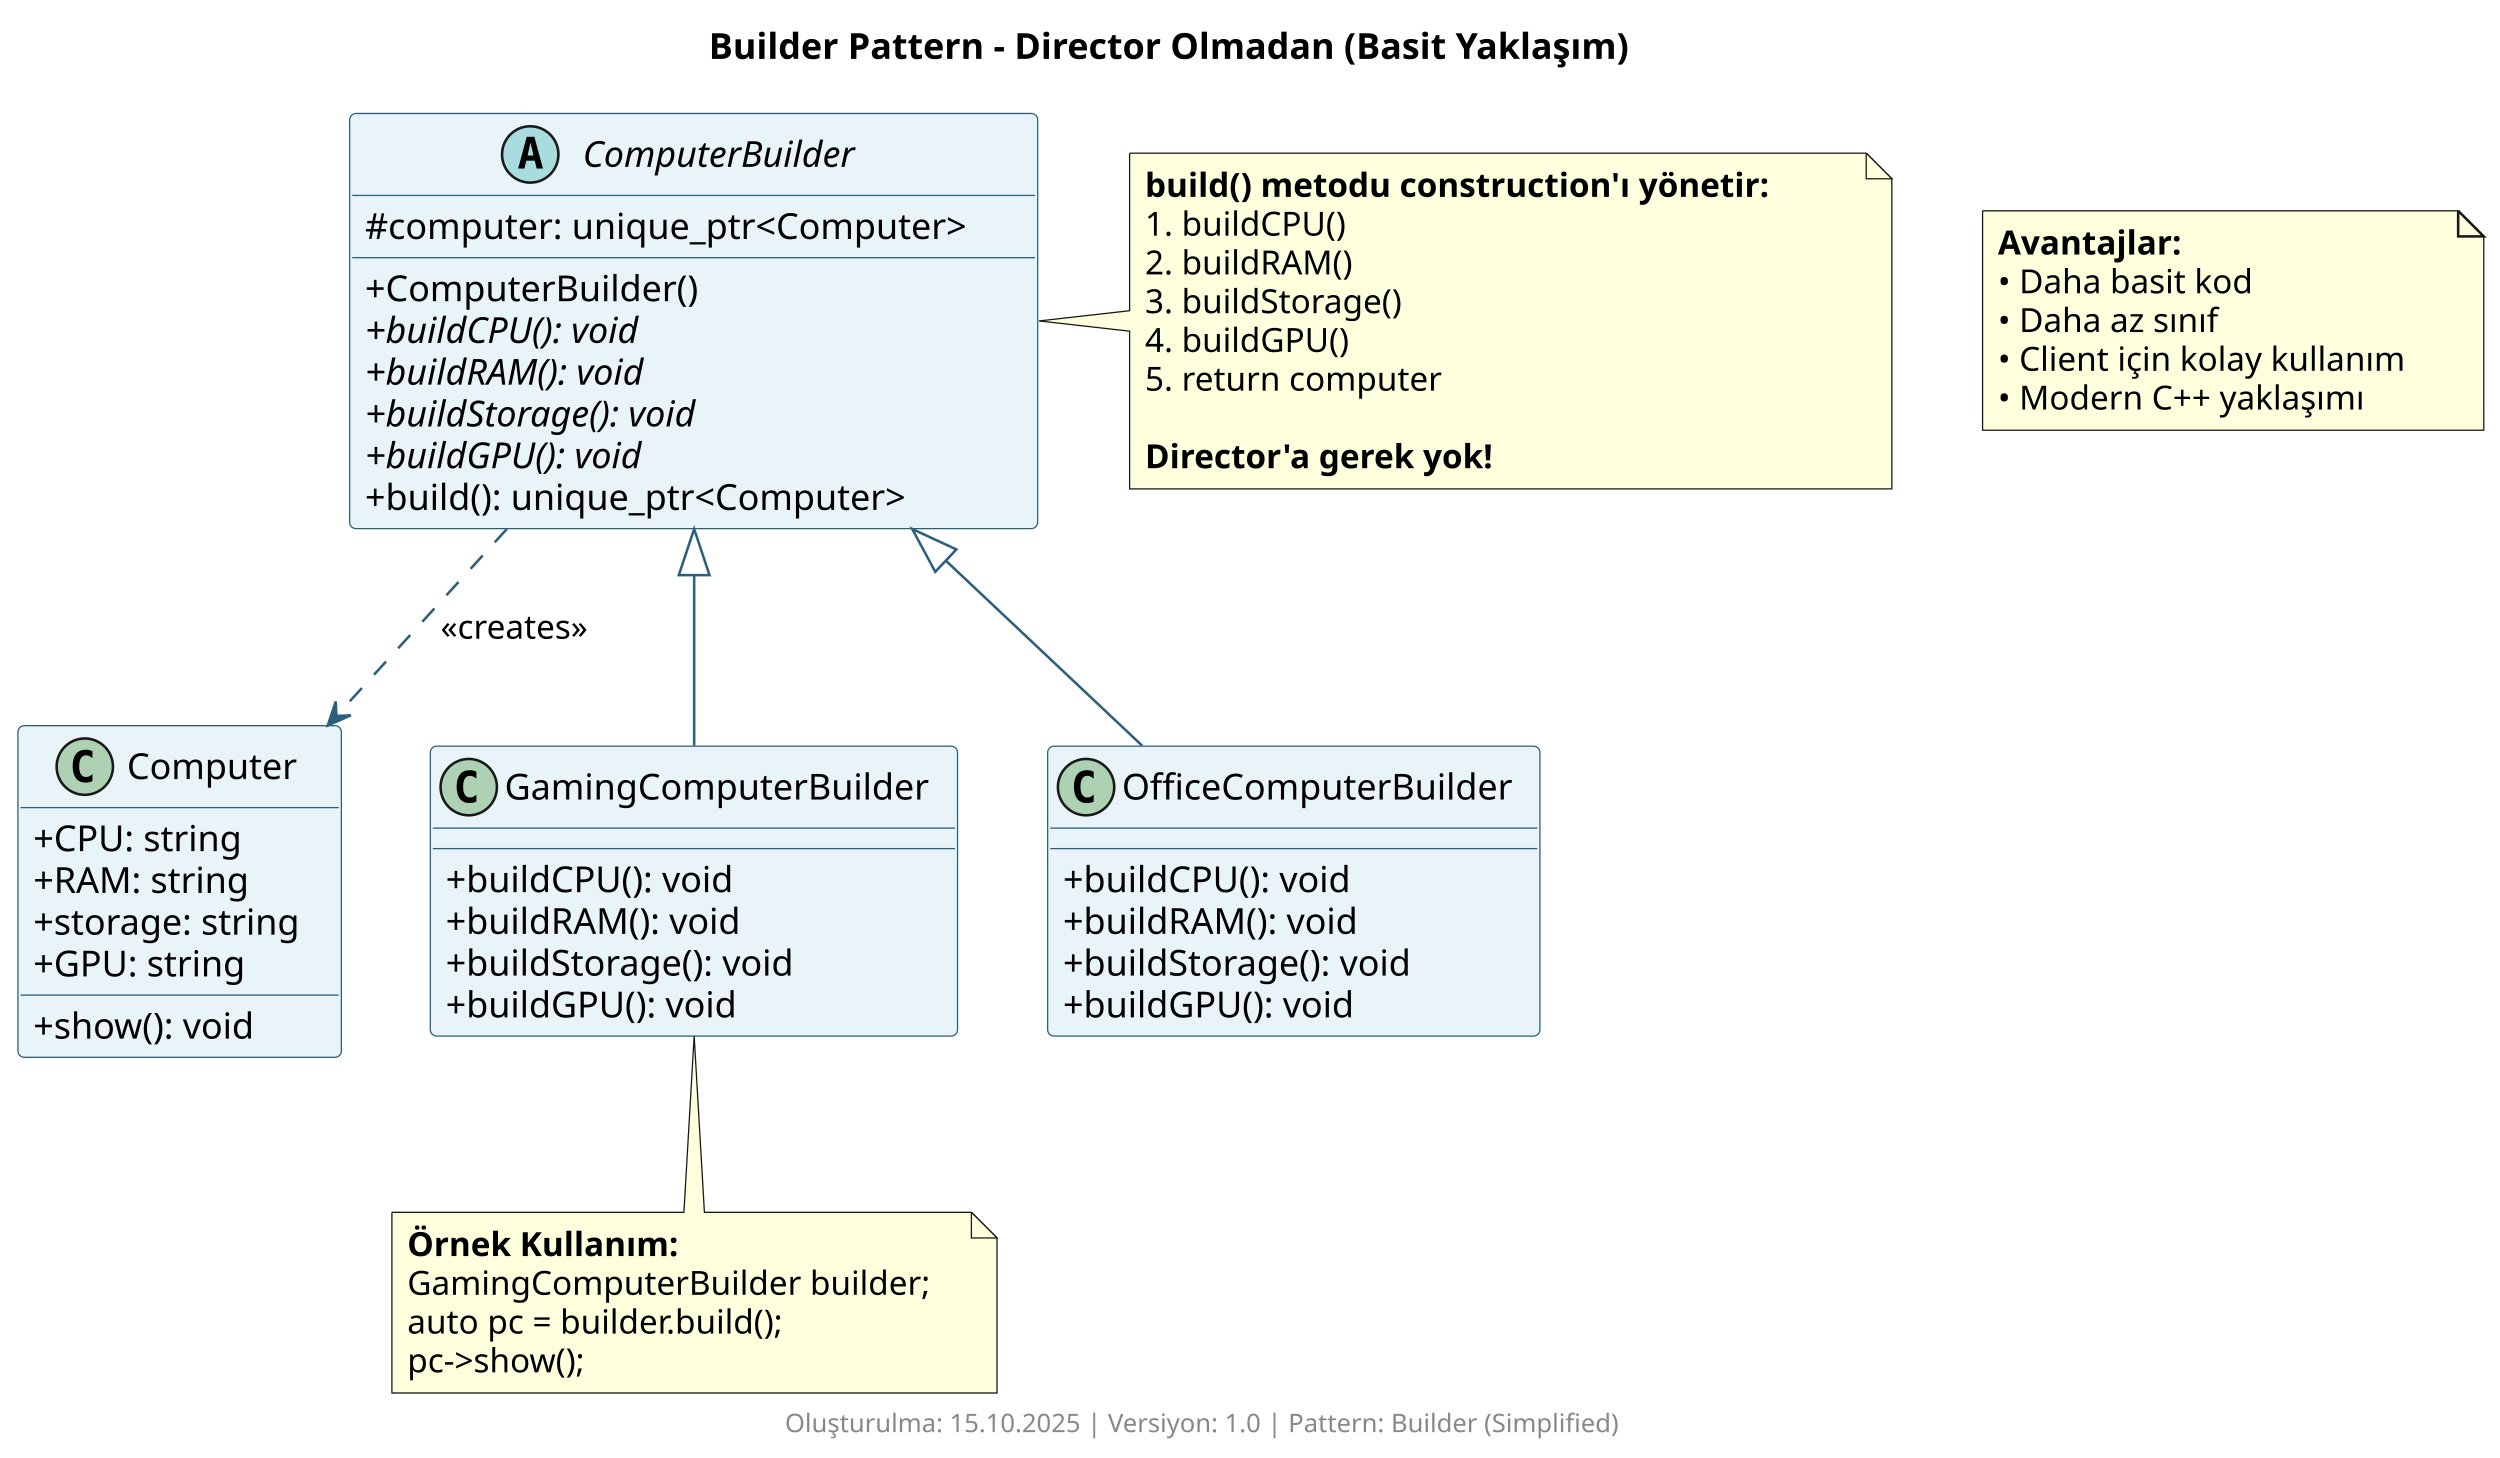
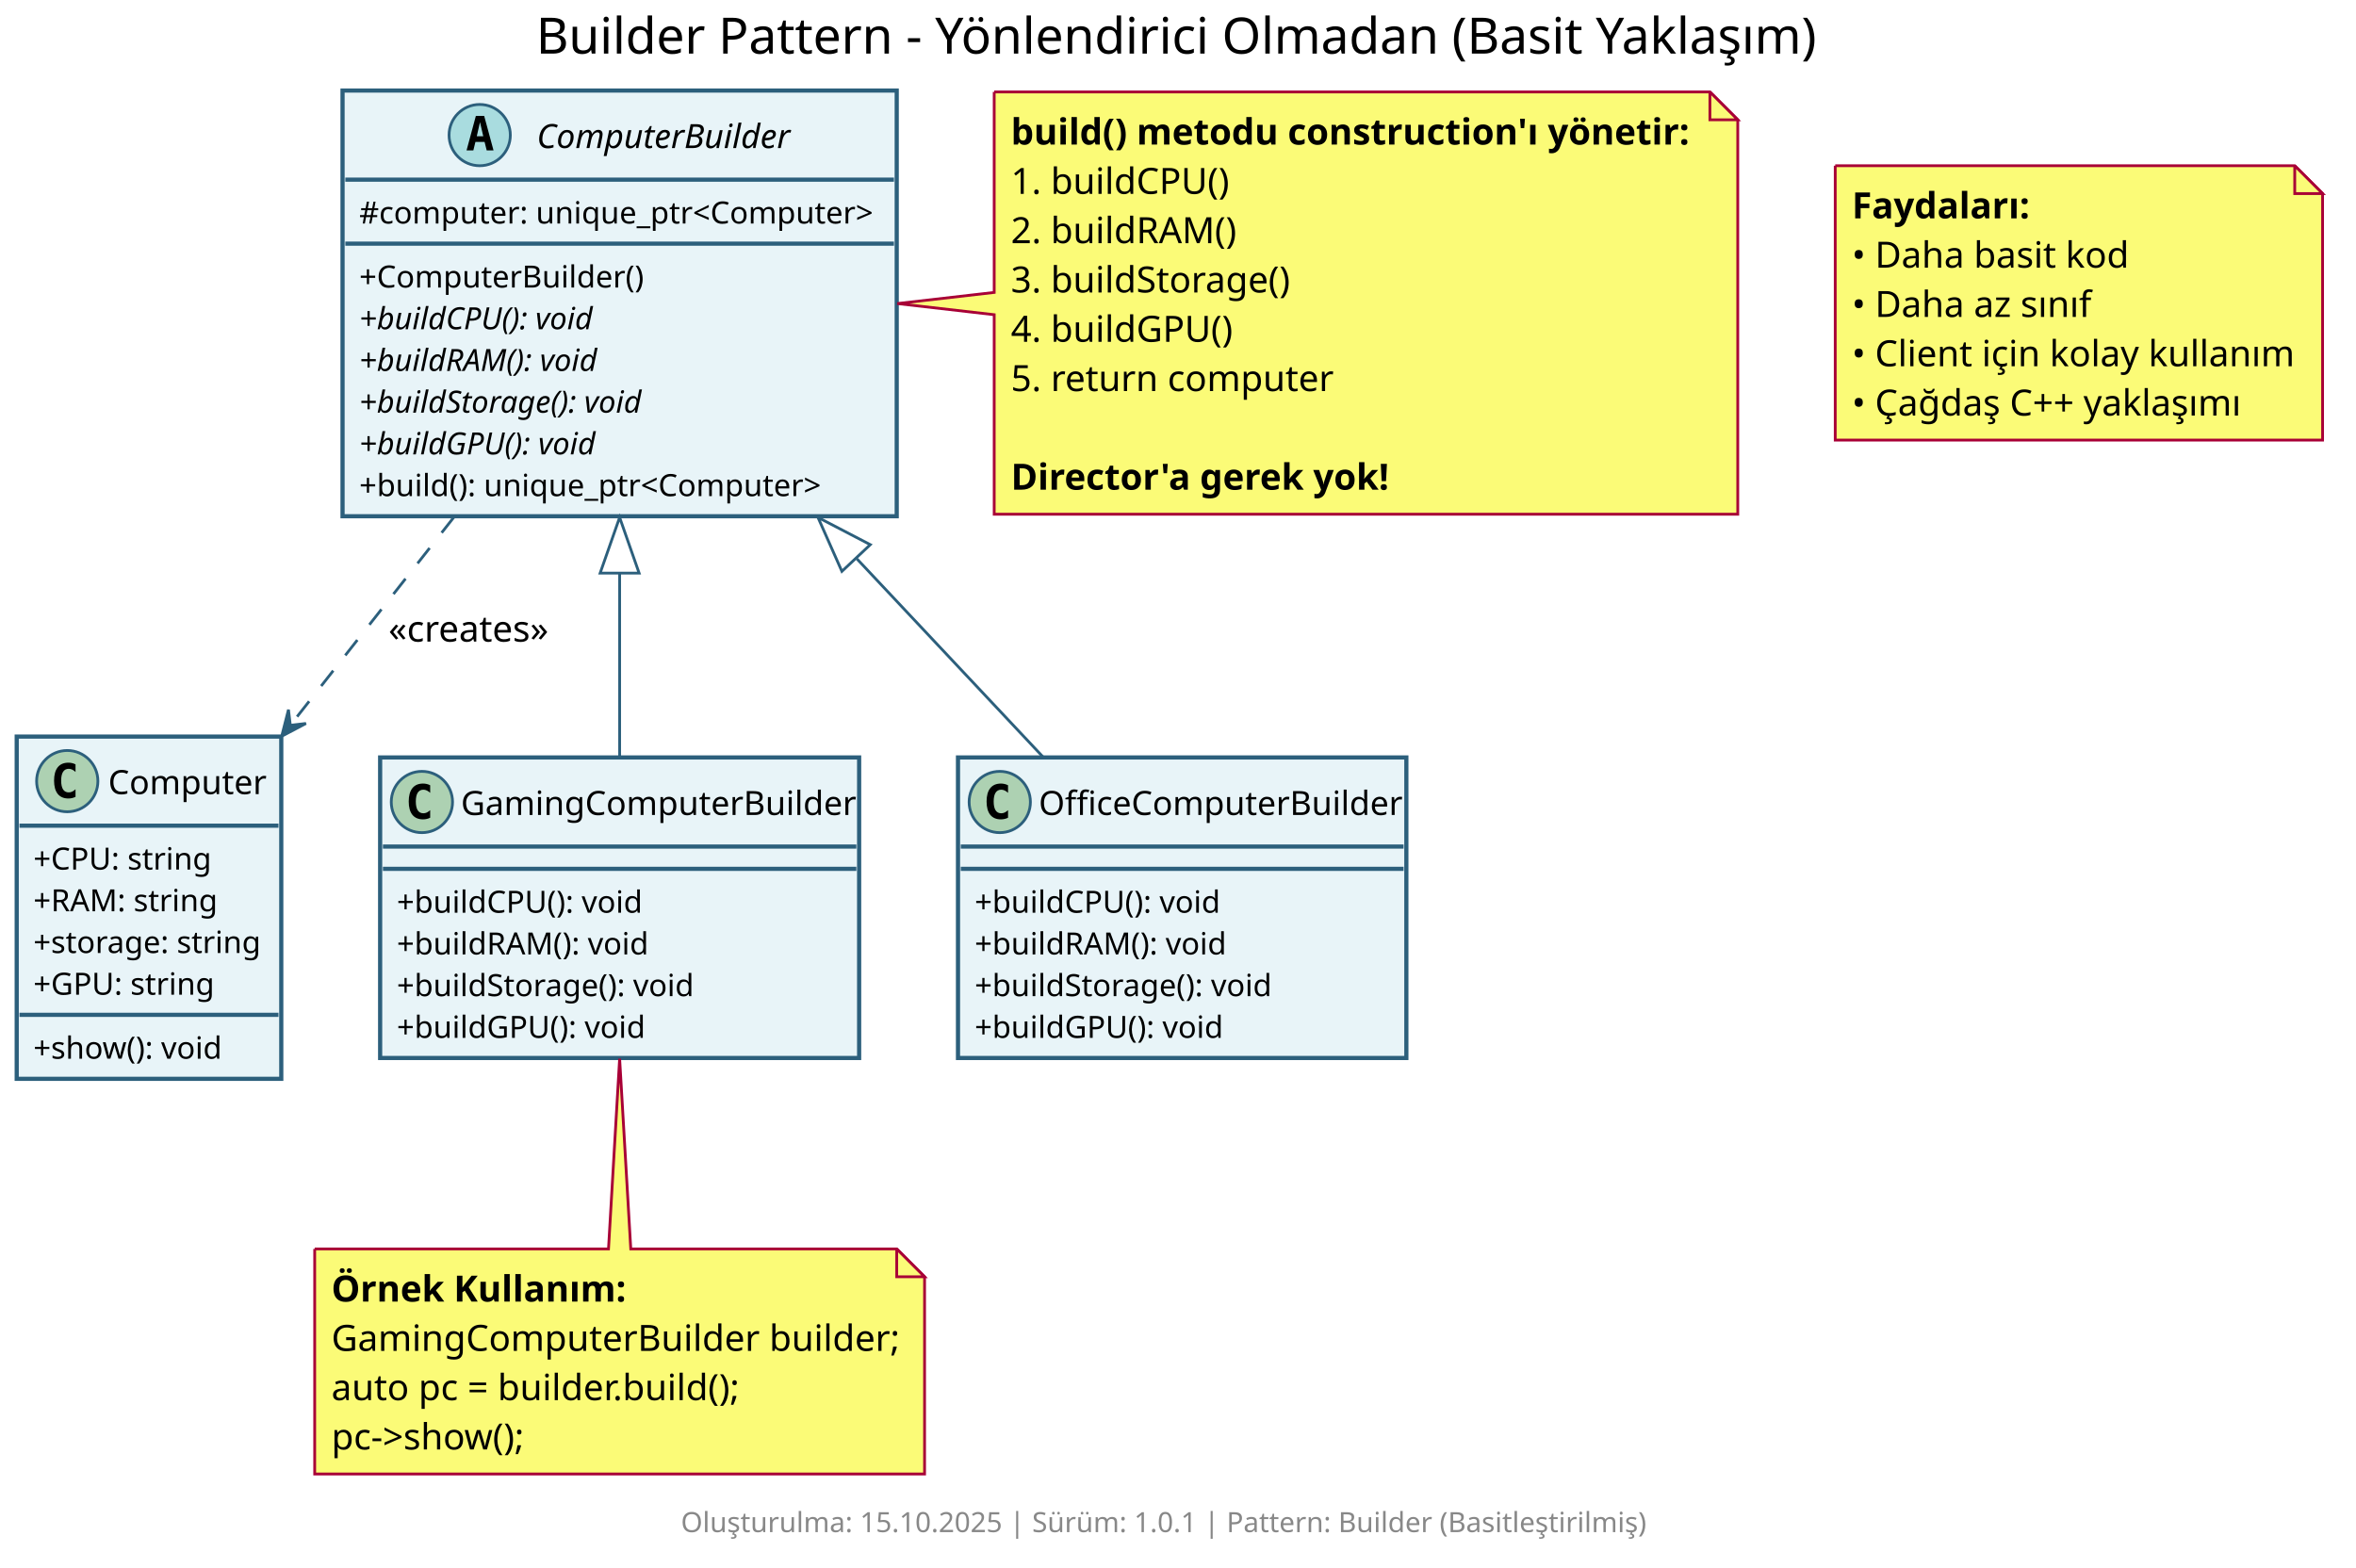
- <svg xmlns="http://www.w3.org/2000/svg" contentStyleType="text/css" data-diagram-type="CLASS" height="569px" preserveAspectRatio="none" style="width:976px;height:569px;background:#FFFFFF;" version="1.1" viewBox="0 0 976 569" width="976px" zoomAndPan="magnify">
+ <svg xmlns="http://www.w3.org/2000/svg" contentScriptType="application/ecmascript" contentStyleType="text/css" height="563px" preserveAspectRatio="none" style="width:846px;height:563px;" version="1.1" viewBox="0 0 846 563" width="846px" zoomAndPan="magnify">
  <defs />
  <g>
-     <g class="title" data-source-line="13">
-       <text fill="#000000" font-family="sans-serif" font-size="14" font-weight="bold" lengthAdjust="spacing" textLength="409.274" x="276.697" y="22.995">Builder Pattern - Director Olmadan (Basit Yaklaşım)</text>
-     </g>
-     <g class="entity" data-entity="Computer" data-source-line="26" data-uid="ent0002" id="entity_Computer">
-       <rect fill="#E8F4F8" height="129.484" rx="2.5" ry="2.5" style="stroke:#2C5F7C;stroke-width:0.5;" width="126.269" x="7" y="283.297" />
-       <ellipse cx="33.103" cy="299.297" fill="#ADD1B2" rx="11" ry="11" style="stroke:#181818;stroke-width:1;" />
-       <path d="M36.072,304.938 Q35.493,305.234 34.853,305.375 Q34.212,305.531 33.509,305.531 Q31.009,305.531 29.681,303.891 Q28.368,302.234 28.368,299.109 Q28.368,295.984 29.681,294.328 Q31.009,292.672 33.509,292.672 Q34.212,292.672 34.853,292.828 Q35.509,292.984 36.072,293.281 L36.072,296 Q35.447,295.422 34.853,295.156 Q34.259,294.875 33.634,294.875 Q32.29,294.875 31.603,295.953 Q30.915,297.016 30.915,299.109 Q30.915,301.203 31.603,302.281 Q32.29,303.344 33.634,303.344 Q34.259,303.344 34.853,303.078 Q35.447,302.797 36.072,302.219 L36.072,304.938 Z " fill="#000000" />
-       <text fill="#000000" font-family="sans-serif" font-size="14" lengthAdjust="spacing" textLength="69.597" x="49.57" y="304.144">Computer</text>
-       <line style="stroke:#2C5F7C;stroke-width:0.5;" x1="8" x2="132.269" y1="315.297" y2="315.297" />
-       <text fill="#000000" font-family="sans-serif" font-size="14" lengthAdjust="spacing" textLength="89.551" x="13" y="332.292">+CPU: string</text>
-       <text fill="#000000" font-family="sans-serif" font-size="14" lengthAdjust="spacing" textLength="92.47" x="13" y="348.589">+RAM: string</text>
-       <text fill="#000000" font-family="sans-serif" font-size="14" lengthAdjust="spacing" textLength="114.269" x="13" y="364.886">+storage: string</text>
-       <text fill="#000000" font-family="sans-serif" font-size="14" lengthAdjust="spacing" textLength="90.624" x="13" y="381.183">+GPU: string</text>
-       <line style="stroke:#2C5F7C;stroke-width:0.5;" x1="8" x2="132.269" y1="388.484" y2="388.484" />
-       <text fill="#000000" font-family="sans-serif" font-size="14" lengthAdjust="spacing" textLength="97.631" x="13" y="405.479">+show(): void</text>
-     </g>
-     <g class="entity" data-entity="ComputerBuilder" data-source-line="36" data-uid="ent0003" id="entity_ComputerBuilder">
-       <rect fill="#E8F4F8" height="162.078" rx="2.5" ry="2.5" style="stroke:#2C5F7C;stroke-width:0.5;" width="268.614" x="136.5" y="44.297" />
-       <ellipse cx="207.002" cy="60.297" fill="#A9DCDF" rx="11" ry="11" style="stroke:#181818;stroke-width:1;" />
-       <path d="M207.112,55.641 L205.956,60.719 L208.284,60.719 L207.112,55.641 Z M205.627,53.406 L208.612,53.406 L211.971,65.797 L209.518,65.797 L208.752,62.734 L205.471,62.734 L204.721,65.797 L202.284,65.797 L205.627,53.406 Z " fill="#000000" />
-       <text fill="#000000" font-family="sans-serif" font-size="14" font-style="italic" lengthAdjust="spacing" textLength="119.109" x="227.502" y="65.144">ComputerBuilder</text>
-       <line style="stroke:#2C5F7C;stroke-width:0.5;" x1="137.5" x2="404.114" y1="76.297" y2="76.297" />
-       <text fill="#000000" font-family="sans-serif" font-size="14" lengthAdjust="spacing" textLength="256.614" x="142.5" y="93.292">#computer: unique_ptr&lt;Computer&gt;</text>
-       <line style="stroke:#2C5F7C;stroke-width:0.5;" x1="137.5" x2="404.114" y1="100.594" y2="100.594" />
-       <text fill="#000000" font-family="sans-serif" font-size="14" lengthAdjust="spacing" textLength="141.764" x="142.5" y="117.589">+ComputerBuilder()</text>
-       <text fill="#000000" font-family="sans-serif" font-size="14" font-style="italic" lengthAdjust="spacing" textLength="124.339" x="142.5" y="133.886">+buildCPU(): void</text>
-       <text fill="#000000" font-family="sans-serif" font-size="14" font-style="italic" lengthAdjust="spacing" textLength="127.258" x="142.5" y="150.183">+buildRAM(): void</text>
-       <text fill="#000000" font-family="sans-serif" font-size="14" font-style="italic" lengthAdjust="spacing" textLength="150.65" x="142.5" y="166.48">+buildStorage(): void</text>
-       <text fill="#000000" font-family="sans-serif" font-size="14" font-style="italic" lengthAdjust="spacing" textLength="125.412" x="142.5" y="182.776">+buildGPU(): void</text>
-       <text fill="#000000" font-family="sans-serif" font-size="14" lengthAdjust="spacing" textLength="234.445" x="142.5" y="199.073">+build(): unique_ptr&lt;Computer&gt;</text>
-     </g>
-     <g class="entity" data-entity="GamingComputerBuilder" data-source-line="48" data-uid="ent0004" id="entity_GamingComputerBuilder">
-       <rect fill="#E8F4F8" height="113.188" rx="2.5" ry="2.5" style="stroke:#2C5F7C;stroke-width:0.5;" width="205.824" x="168" y="291.297" />
-       <ellipse cx="183" cy="307.297" fill="#ADD1B2" rx="11" ry="11" style="stroke:#181818;stroke-width:1;" />
-       <path d="M185.969,312.938 Q185.391,313.234 184.75,313.375 Q184.109,313.531 183.406,313.531 Q180.906,313.531 179.578,311.891 Q178.266,310.234 178.266,307.109 Q178.266,303.984 179.578,302.328 Q180.906,300.672 183.406,300.672 Q184.109,300.672 184.75,300.828 Q185.406,300.984 185.969,301.281 L185.969,304 Q185.344,303.422 184.75,303.156 Q184.156,302.875 183.531,302.875 Q182.188,302.875 181.5,303.953 Q180.812,305.016 180.812,307.109 Q180.812,309.203 181.5,310.281 Q182.188,311.344 183.531,311.344 Q184.156,311.344 184.75,311.078 Q185.344,310.797 185.969,310.219 L185.969,312.938 Z " fill="#000000" />
-       <text fill="#000000" font-family="sans-serif" font-size="14" lengthAdjust="spacing" textLength="173.824" x="197" y="312.144">GamingComputerBuilder</text>
-       <line style="stroke:#2C5F7C;stroke-width:0.5;" x1="169" x2="372.824" y1="323.297" y2="323.297" />
-       <line style="stroke:#2C5F7C;stroke-width:0.5;" x1="169" x2="372.824" y1="331.297" y2="331.297" />
-       <text fill="#000000" font-family="sans-serif" font-size="14" lengthAdjust="spacing" textLength="124.339" x="174" y="348.292">+buildCPU(): void</text>
-       <text fill="#000000" font-family="sans-serif" font-size="14" lengthAdjust="spacing" textLength="127.258" x="174" y="364.589">+buildRAM(): void</text>
-       <text fill="#000000" font-family="sans-serif" font-size="14" lengthAdjust="spacing" textLength="150.65" x="174" y="380.886">+buildStorage(): void</text>
-       <text fill="#000000" font-family="sans-serif" font-size="14" lengthAdjust="spacing" textLength="125.412" x="174" y="397.183">+buildGPU(): void</text>
-     </g>
-     <g class="entity" data-entity="OfficeComputerBuilder" data-source-line="55" data-uid="ent0005" id="entity_OfficeComputerBuilder">
-       <rect fill="#E8F4F8" height="113.188" rx="2.5" ry="2.5" style="stroke:#2C5F7C;stroke-width:0.5;" width="192.186" x="409" y="291.297" />
-       <ellipse cx="424" cy="307.297" fill="#ADD1B2" rx="11" ry="11" style="stroke:#181818;stroke-width:1;" />
-       <path d="M426.969,312.938 Q426.391,313.234 425.75,313.375 Q425.109,313.531 424.406,313.531 Q421.906,313.531 420.578,311.891 Q419.266,310.234 419.266,307.109 Q419.266,303.984 420.578,302.328 Q421.906,300.672 424.406,300.672 Q425.109,300.672 425.75,300.828 Q426.406,300.984 426.969,301.281 L426.969,304 Q426.344,303.422 425.75,303.156 Q425.156,302.875 424.531,302.875 Q423.188,302.875 422.5,303.953 Q421.812,305.016 421.812,307.109 Q421.812,309.203 422.5,310.281 Q423.188,311.344 424.531,311.344 Q425.156,311.344 425.75,311.078 Q426.344,310.797 426.969,310.219 L426.969,312.938 Z " fill="#000000" />
-       <text fill="#000000" font-family="sans-serif" font-size="14" lengthAdjust="spacing" textLength="160.186" x="438" y="312.144">OfficeComputerBuilder</text>
-       <line style="stroke:#2C5F7C;stroke-width:0.5;" x1="410" x2="600.187" y1="323.297" y2="323.297" />
-       <line style="stroke:#2C5F7C;stroke-width:0.5;" x1="410" x2="600.187" y1="331.297" y2="331.297" />
-       <text fill="#000000" font-family="sans-serif" font-size="14" lengthAdjust="spacing" textLength="124.339" x="415" y="348.292">+buildCPU(): void</text>
-       <text fill="#000000" font-family="sans-serif" font-size="14" lengthAdjust="spacing" textLength="127.258" x="415" y="364.589">+buildRAM(): void</text>
-       <text fill="#000000" font-family="sans-serif" font-size="14" lengthAdjust="spacing" textLength="150.65" x="415" y="380.886">+buildStorage(): void</text>
-       <text fill="#000000" font-family="sans-serif" font-size="14" lengthAdjust="spacing" textLength="125.412" x="415" y="397.183">+buildGPU(): void</text>
-     </g>
-     <g class="entity" data-entity="GMN9" data-source-line="68" data-uid="ent0010" id="entity_GMN9">
-       <path d="M441,59.797 L441,121.297 L405.58,125.297 L441,129.297 L441,190.859 A0,0 0 0 0 441,190.859 L738.574,190.859 A0,0 0 0 0 738.574,190.859 L738.574,69.797 L728.574,59.797 L441,59.797 A0,0 0 0 0 441,59.797" fill="#FEFFDD" style="stroke:#181818;stroke-width:0.5;" />
-       <path d="M728.574,59.797 L728.574,69.797 L738.574,69.797 L728.574,59.797" fill="#FEFFDD" style="stroke:#181818;stroke-width:0.5;" />
-       <text fill="#000000" font-family="sans-serif" font-size="13" font-weight="bold" lengthAdjust="spacing" textLength="276.574" x="447" y="76.864">build() metodu construction'ı yönetir:</text>
-       <text fill="#000000" font-family="sans-serif" font-size="13" lengthAdjust="spacing" textLength="85.078" x="447" y="91.997">1. buildCPU()</text>
-       <text fill="#000000" font-family="sans-serif" font-size="13" lengthAdjust="spacing" textLength="87.788" x="447" y="107.129">2. buildRAM()</text>
-       <text fill="#000000" font-family="sans-serif" font-size="13" lengthAdjust="spacing" textLength="109.51" x="447" y="122.262">3. buildStorage()</text>
-       <text fill="#000000" font-family="sans-serif" font-size="13" lengthAdjust="spacing" textLength="86.074" x="447" y="137.395">4. buildGPU()</text>
-       <text fill="#000000" font-family="sans-serif" font-size="13" lengthAdjust="spacing" textLength="123.627" x="447" y="152.528">5. return computer</text>
-       <text fill="#000000" font-family="sans-serif" font-size="13" lengthAdjust="spacing" textLength="4.132" x="447" y="167.661"> </text>
-       <text fill="#000000" font-family="sans-serif" font-size="13" font-weight="bold" lengthAdjust="spacing" textLength="155.518" x="447" y="182.793">Director'a gerek yok!</text>
-     </g>
-     <g class="entity" data-entity="GMN12" data-source-line="79" data-uid="ent0013" id="entity_GMN12">
-       <path d="M153,473.297 L153,543.828 A0,0 0 0 0 153,543.828 L389.23,543.828 A0,0 0 0 0 389.23,543.828 L389.23,483.297 L379.23,473.297 L275,473.297 L271,404.407 L267,473.297 L153,473.297 A0,0 0 0 0 153,473.297" fill="#FEFFDD" style="stroke:#181818;stroke-width:0.5;" />
-       <path d="M379.23,473.297 L379.23,483.297 L389.23,483.297 L379.23,473.297" fill="#FEFFDD" style="stroke:#181818;stroke-width:0.5;" />
-       <text fill="#000000" font-family="sans-serif" font-size="13" font-weight="bold" lengthAdjust="spacing" textLength="118.174" x="159" y="490.364">Örnek Kullanım:</text>
-       <text fill="#000000" font-family="sans-serif" font-size="13" lengthAdjust="spacing" textLength="215.23" x="159" y="505.497">GamingComputerBuilder builder;</text>
-       <text fill="#000000" font-family="sans-serif" font-size="13" lengthAdjust="spacing" textLength="163.877" x="159" y="520.629">auto pc = builder.build();</text>
-       <text fill="#000000" font-family="sans-serif" font-size="13" lengthAdjust="spacing" textLength="79.105" x="159" y="535.762">pc-&gt;show();</text>
-     </g>
-     <g class="entity" data-entity="N1" data-source-line="85" data-uid="ent0015" id="entity_N1">
-       <path d="M774,82.297 L774,167.961 L969.668,167.961 L969.668,92.297 L959.668,82.297 L774,82.297" fill="#FEFFDD" style="stroke:#181818;stroke-width:0.5;" />
-       <path d="M959.668,82.297 L959.668,92.297 L969.668,92.297 L959.668,82.297" fill="#FEFFDD" style="stroke:#181818;stroke-width:1;" />
-       <text fill="#000000" font-family="sans-serif" font-size="13" font-weight="bold" lengthAdjust="spacing" textLength="80.844" x="780" y="99.364">Avantajlar:</text>
-       <text fill="#000000" font-family="sans-serif" font-size="13" lengthAdjust="spacing" textLength="109.681" x="780" y="114.497">• Daha basit kod</text>
-       <text fill="#000000" font-family="sans-serif" font-size="13" lengthAdjust="spacing" textLength="95.85" x="780" y="129.629">• Daha az sınıf</text>
-       <text fill="#000000" font-family="sans-serif" font-size="13" lengthAdjust="spacing" textLength="174.668" x="780" y="144.762">• Client için kolay kullanım</text>
-       <text fill="#000000" font-family="sans-serif" font-size="13" lengthAdjust="spacing" textLength="161.357" x="780" y="159.895">• Modern C++ yaklaşımı</text>
-     </g>
-     <g class="link" data-entity-1="ComputerBuilder" data-entity-2="Computer" data-source-line="63" data-uid="lnk6" id="link_ComputerBuilder_Computer">
-       <path codeLine="63" d="M197.87,206.527 C174.85,231.767 153.812,254.852 132.012,278.772" fill="none" id="ComputerBuilder-to-Computer" style="stroke:#2C5F7C;stroke-width:1;stroke-dasharray:7.0,7.0;" />
-       <polygon fill="#2C5F7C" points="127.97,283.207,136.989,279.249,131.338,279.511,131.076,273.861,127.97,283.207" style="stroke:#2C5F7C;stroke-width:1;" />
-       <text fill="#000000" font-family="sans-serif" font-size="13" lengthAdjust="spacing" textLength="64.232" x="172" y="249.364">«creates»</text>
-     </g>
-     <g class="link" data-entity-1="ComputerBuilder" data-entity-2="GamingComputerBuilder" data-source-line="64" data-uid="lnk7" id="link_ComputerBuilder_GamingComputerBuilder">
-       <path codeLine="64" d="M271,224.527 C271,252.597 271,265.487 271,291.117" fill="none" id="ComputerBuilder-backto-GamingComputerBuilder" style="stroke:#2C5F7C;stroke-width:1;" />
-       <polygon fill="none" points="271,206.527,265,224.527,277,224.527,271,206.527" style="stroke:#2C5F7C;stroke-width:1;" />
-     </g>
-     <g class="link" data-entity-1="ComputerBuilder" data-entity-2="OfficeComputerBuilder" data-source-line="65" data-uid="lnk8" id="link_ComputerBuilder_OfficeComputerBuilder">
-       <path codeLine="65" d="M369.243,218.869 C399.043,246.939 418.71,265.487 445.91,291.117" fill="none" id="ComputerBuilder-backto-OfficeComputerBuilder" style="stroke:#2C5F7C;stroke-width:1;" />
-       <polygon fill="none" points="356.14,206.527,365.129,223.236,373.356,214.501,356.14,206.527" style="stroke:#2C5F7C;stroke-width:1;" />
-     </g>
-     <g class="footer" data-source-line="87">
-       <text fill="#888888" font-family="sans-serif" font-size="10" lengthAdjust="spacing" textLength="349.795" x="306.437" y="559.11">Oluşturulma: 15.10.2025 | Versiyon: 1.0 | Pattern: Builder (Simplified)</text>
-     </g>
+     <text fill="#000000" font-family="sans-serif" font-size="18" lengthAdjust="spacingAndGlyphs" textLength="467" x="192.5" y="19.242">Builder Pattern - Yönlendirici Olmadan (Basit Yaklaşım)</text>
+     <rect fill="#E8F4F8" height="122.909" id="Computer" style="stroke: #2C5F7C; stroke-width: 1.5;" width="95" x="6" y="264.516" />
+     <ellipse cx="24.15" cy="280.516" fill="#ADD1B2" rx="11" ry="11" style="stroke: #2C5F7C; stroke-width: 1.0;" />
+     <path d="M27.119,286.156 Q26.541,286.453 25.9,286.594 Q25.259,286.75 24.556,286.75 Q22.056,286.75 20.728,285.11 Q19.416,283.453 19.416,280.328 Q19.416,277.203 20.728,275.547 Q22.056,273.891 24.556,273.891 Q25.259,273.891 25.9,274.047 Q26.556,274.203 27.119,274.5 L27.119,277.219 Q26.494,276.641 25.9,276.375 Q25.306,276.094 24.681,276.094 Q23.337,276.094 22.65,277.172 Q21.962,278.235 21.962,280.328 Q21.962,282.422 22.65,283.5 Q23.337,284.563 24.681,284.563 Q25.306,284.563 25.9,284.297 Q26.494,284.016 27.119,283.438 L27.119,286.156 Z " />
+     <text fill="#000000" font-family="sans-serif" font-size="12" lengthAdjust="spacingAndGlyphs" textLength="56" x="38.85" y="285.172">Computer</text>
+     <line style="stroke: #2C5F7C; stroke-width: 1.5;" x1="7" x2="100" y1="296.516" y2="296.516" />
+     <text fill="#000000" font-family="sans-serif" font-size="11" lengthAdjust="spacingAndGlyphs" textLength="65" x="12" y="312.275">+CPU: string</text>
+     <text fill="#000000" font-family="sans-serif" font-size="11" lengthAdjust="spacingAndGlyphs" textLength="67" x="12" y="327.257">+RAM: string</text>
+     <text fill="#000000" font-family="sans-serif" font-size="11" lengthAdjust="spacingAndGlyphs" textLength="83" x="12" y="342.238">+storage: string</text>
+     <text fill="#000000" font-family="sans-serif" font-size="11" lengthAdjust="spacingAndGlyphs" textLength="66" x="12" y="357.22">+GPU: string</text>
+     <line style="stroke: #2C5F7C; stroke-width: 1.5;" x1="7" x2="100" y1="364.443" y2="364.443" />
+     <text fill="#000000" font-family="sans-serif" font-size="11" lengthAdjust="spacingAndGlyphs" textLength="69" x="12" y="380.202">+show(): void</text>
+     <rect fill="#E8F4F8" height="152.873" id="ComputerBuilder" style="stroke: #2C5F7C; stroke-width: 1.5;" width="199" x="123" y="32.516" />
+     <ellipse cx="172.25" cy="48.516" fill="#A9DCDF" rx="11" ry="11" style="stroke: #2C5F7C; stroke-width: 1.0;" />
+     <path d="M172.359,43.86 L171.203,48.938 L173.531,48.938 L172.359,43.86 Z M170.875,41.625 L173.859,41.625 L177.219,54.016 L174.766,54.016 L174,50.953 L170.719,50.953 L169.969,54.016 L167.531,54.016 L170.875,41.625 Z " />
+     <text fill="#000000" font-family="sans-serif" font-size="12" font-style="italic" lengthAdjust="spacingAndGlyphs" textLength="92" x="192.75" y="53.172">ComputerBuilder</text>
+     <line style="stroke: #2C5F7C; stroke-width: 1.5;" x1="124" x2="321" y1="64.516" y2="64.516" />
+     <text fill="#000000" font-family="sans-serif" font-size="11" lengthAdjust="spacingAndGlyphs" textLength="187" x="129" y="80.275">#computer: unique_ptr&lt;Computer&gt;</text>
+     <line style="stroke: #2C5F7C; stroke-width: 1.5;" x1="124" x2="321" y1="87.498" y2="87.498" />
+     <text fill="#000000" font-family="sans-serif" font-size="11" lengthAdjust="spacingAndGlyphs" textLength="103" x="129" y="103.257">+ComputerBuilder()</text>
+     <text fill="#000000" font-family="sans-serif" font-size="11" font-style="italic" lengthAdjust="spacingAndGlyphs" textLength="81" x="129" y="118.239">+buildCPU(): void</text>
+     <text fill="#000000" font-family="sans-serif" font-size="11" font-style="italic" lengthAdjust="spacingAndGlyphs" textLength="83" x="129" y="133.22">+buildRAM(): void</text>
+     <text fill="#000000" font-family="sans-serif" font-size="11" font-style="italic" lengthAdjust="spacingAndGlyphs" textLength="99" x="129" y="148.202">+buildStorage(): void</text>
+     <text fill="#000000" font-family="sans-serif" font-size="11" font-style="italic" lengthAdjust="spacingAndGlyphs" textLength="82" x="129" y="163.184">+buildGPU(): void</text>
+     <text fill="#000000" font-family="sans-serif" font-size="11" lengthAdjust="spacingAndGlyphs" textLength="168" x="129" y="178.166">+build(): unique_ptr&lt;Computer&gt;</text>
+     <rect fill="#E8F4F8" height="107.928" id="GamingComputerBuilder" style="stroke: #2C5F7C; stroke-width: 1.5;" width="172" x="136.5" y="272.016" />
+     <ellipse cx="151.5" cy="288.016" fill="#ADD1B2" rx="11" ry="11" style="stroke: #2C5F7C; stroke-width: 1.0;" />
+     <path d="M154.469,293.656 Q153.891,293.953 153.25,294.094 Q152.609,294.25 151.906,294.25 Q149.406,294.25 148.078,292.61 Q146.766,290.953 146.766,287.828 Q146.766,284.703 148.078,283.047 Q149.406,281.391 151.906,281.391 Q152.609,281.391 153.25,281.547 Q153.906,281.703 154.469,282 L154.469,284.719 Q153.844,284.141 153.25,283.875 Q152.656,283.594 152.031,283.594 Q150.688,283.594 150,284.672 Q149.312,285.735 149.312,287.828 Q149.312,289.922 150,291 Q150.688,292.063 152.031,292.063 Q152.656,292.063 153.25,291.797 Q153.844,291.516 154.469,290.938 L154.469,293.656 Z " />
+     <text fill="#000000" font-family="sans-serif" font-size="12" lengthAdjust="spacingAndGlyphs" textLength="140" x="165.5" y="292.672">GamingComputerBuilder</text>
+     <line style="stroke: #2C5F7C; stroke-width: 1.5;" x1="137.5" x2="307.5" y1="304.016" y2="304.016" />
+     <line style="stroke: #2C5F7C; stroke-width: 1.5;" x1="137.5" x2="307.5" y1="312.016" y2="312.016" />
+     <text fill="#000000" font-family="sans-serif" font-size="11" lengthAdjust="spacingAndGlyphs" textLength="90" x="142.5" y="327.775">+buildCPU(): void</text>
+     <text fill="#000000" font-family="sans-serif" font-size="11" lengthAdjust="spacingAndGlyphs" textLength="92" x="142.5" y="342.757">+buildRAM(): void</text>
+     <text fill="#000000" font-family="sans-serif" font-size="11" lengthAdjust="spacingAndGlyphs" textLength="109" x="142.5" y="357.738">+buildStorage(): void</text>
+     <text fill="#000000" font-family="sans-serif" font-size="11" lengthAdjust="spacingAndGlyphs" textLength="91" x="142.5" y="372.72">+buildGPU(): void</text>
+     <rect fill="#E8F4F8" height="107.928" id="OfficeComputerBuilder" style="stroke: #2C5F7C; stroke-width: 1.5;" width="161" x="344" y="272.016" />
+     <ellipse cx="359" cy="288.016" fill="#ADD1B2" rx="11" ry="11" style="stroke: #2C5F7C; stroke-width: 1.0;" />
+     <path d="M361.969,293.656 Q361.391,293.953 360.75,294.094 Q360.109,294.25 359.406,294.25 Q356.906,294.25 355.578,292.61 Q354.266,290.953 354.266,287.828 Q354.266,284.703 355.578,283.047 Q356.906,281.391 359.406,281.391 Q360.109,281.391 360.75,281.547 Q361.406,281.703 361.969,282 L361.969,284.719 Q361.344,284.141 360.75,283.875 Q360.156,283.594 359.531,283.594 Q358.188,283.594 357.5,284.672 Q356.812,285.735 356.812,287.828 Q356.812,289.922 357.5,291 Q358.188,292.063 359.531,292.063 Q360.156,292.063 360.75,291.797 Q361.344,291.516 361.969,290.938 L361.969,293.656 Z " />
+     <text fill="#000000" font-family="sans-serif" font-size="12" lengthAdjust="spacingAndGlyphs" textLength="129" x="373" y="292.672">OfficeComputerBuilder</text>
+     <line style="stroke: #2C5F7C; stroke-width: 1.5;" x1="345" x2="504" y1="304.016" y2="304.016" />
+     <line style="stroke: #2C5F7C; stroke-width: 1.5;" x1="345" x2="504" y1="312.016" y2="312.016" />
+     <text fill="#000000" font-family="sans-serif" font-size="11" lengthAdjust="spacingAndGlyphs" textLength="90" x="350" y="327.775">+buildCPU(): void</text>
+     <text fill="#000000" font-family="sans-serif" font-size="11" lengthAdjust="spacingAndGlyphs" textLength="92" x="350" y="342.757">+buildRAM(): void</text>
+     <text fill="#000000" font-family="sans-serif" font-size="11" lengthAdjust="spacingAndGlyphs" textLength="109" x="350" y="357.738">+buildStorage(): void</text>
+     <text fill="#000000" font-family="sans-serif" font-size="11" lengthAdjust="spacingAndGlyphs" textLength="91" x="350" y="372.72">+buildGPU(): void</text>
+     <path d="M357,33.016 L357,105.016 L322.21,109.016 L357,113.016 L357,184.664 A0,0 0 0 0 357,184.664 L624,184.664 A0,0 0 0 0 624,184.664 L624,43.016 L614,33.016 L357,33.016 A0,0 0 0 0 357,33.016 " fill="#FBFB77" style="stroke: #A80036; stroke-width: 1.0;" />
+     <path d="M614,33.016 L614,43.016 L624,43.016 L614,33.016 " fill="#FBFB77" style="stroke: #A80036; stroke-width: 1.0;" />
+     <text fill="#000000" font-family="sans-serif" font-size="13" font-weight="bold" lengthAdjust="spacingAndGlyphs" textLength="246" x="363" y="51.913">build() metodu construction'ı yönetir:</text>
+     <text fill="#000000" font-family="sans-serif" font-size="13" lengthAdjust="spacingAndGlyphs" textLength="77" x="363" y="69.619">1. buildCPU()</text>
+     <text fill="#000000" font-family="sans-serif" font-size="13" lengthAdjust="spacingAndGlyphs" textLength="79" x="363" y="87.325">2. buildRAM()</text>
+     <text fill="#000000" font-family="sans-serif" font-size="13" lengthAdjust="spacingAndGlyphs" textLength="98" x="363" y="105.031">3. buildStorage()</text>
+     <text fill="#000000" font-family="sans-serif" font-size="13" lengthAdjust="spacingAndGlyphs" textLength="78" x="363" y="122.737">4. buildGPU()</text>
+     <text fill="#000000" font-family="sans-serif" font-size="13" lengthAdjust="spacingAndGlyphs" textLength="113" x="363" y="140.443">5. return computer</text>
+     <text fill="#000000" font-family="sans-serif" font-size="13" lengthAdjust="spacingAndGlyphs" textLength="0" x="366" y="158.149" />
+     <text fill="#000000" font-family="sans-serif" font-size="13" font-weight="bold" lengthAdjust="spacingAndGlyphs" textLength="137" x="363" y="175.855">Director'a gerek yok!</text>
+     <path d="M113,448.516 L113,529.34 A0,0 0 0 0 113,529.34 L332,529.34 A0,0 0 0 0 332,529.34 L332,458.516 L322,448.516 L226.5,448.516 L222.5,380.176 L218.5,448.516 L113,448.516 A0,0 0 0 0 113,448.516 " fill="#FBFB77" style="stroke: #A80036; stroke-width: 1.0;" />
+     <path d="M322,448.516 L322,458.516 L332,458.516 L322,448.516 " fill="#FBFB77" style="stroke: #A80036; stroke-width: 1.0;" />
+     <text fill="#000000" font-family="sans-serif" font-size="13" font-weight="bold" lengthAdjust="spacingAndGlyphs" textLength="108" x="119" y="467.413">Örnek Kullanım:</text>
+     <text fill="#000000" font-family="sans-serif" font-size="13" lengthAdjust="spacingAndGlyphs" textLength="198" x="119" y="485.119">GamingComputerBuilder builder;</text>
+     <text fill="#000000" font-family="sans-serif" font-size="13" lengthAdjust="spacingAndGlyphs" textLength="144" x="119" y="502.825">auto pc = builder.build();</text>
+     <text fill="#000000" font-family="sans-serif" font-size="13" lengthAdjust="spacingAndGlyphs" textLength="68" x="119" y="520.531">pc-&gt;show();</text>
+     <path d="M659,59.516 L659,158.046 L834,158.046 L834,69.516 L824,59.516 L659,59.516 " fill="#FBFB77" style="stroke: #A80036; stroke-width: 1.0;" />
+     <path d="M824,59.516 L824,69.516 L834,69.516 L824,59.516 " fill="#FBFB77" style="stroke: #A80036; stroke-width: 1.0;" />
+     <text fill="#000000" font-family="sans-serif" font-size="13" font-weight="bold" lengthAdjust="spacingAndGlyphs" textLength="64" x="665" y="78.413">Faydaları:</text>
+     <text fill="#000000" font-family="sans-serif" font-size="13" lengthAdjust="spacingAndGlyphs" textLength="97" x="665" y="96.119">• Daha basit kod</text>
+     <text fill="#000000" font-family="sans-serif" font-size="13" lengthAdjust="spacingAndGlyphs" textLength="82" x="665" y="113.825">• Daha az sınıf</text>
+     <text fill="#000000" font-family="sans-serif" font-size="13" lengthAdjust="spacingAndGlyphs" textLength="154" x="665" y="131.531">• Client için kolay kullanım</text>
+     <text fill="#000000" font-family="sans-serif" font-size="13" lengthAdjust="spacingAndGlyphs" textLength="135" x="665" y="149.237">• Çağdaş C++ yaklaşımı</text>
+     <path d="M162.92,185.816 C143.78,210.156 122.78,236.886 104.33,260.356 " fill="none" id="ComputerBuilder-&gt;Computer" style="stroke: #2C5F7C; stroke-width: 1.0; stroke-dasharray: 7.0,7.0;" />
+     <polygon fill="#2C5F7C" points="101.15,264.396,109.865,259.808,104.247,260.471,103.585,254.853,101.15,264.396" style="stroke: #2C5F7C; stroke-width: 1.0;" />
+     <text fill="#000000" font-family="sans-serif" font-size="13" lengthAdjust="spacingAndGlyphs" textLength="57" x="139.5" y="230.413">«creates»</text>
+     <path d="M222.5,205.866 C222.5,228.516 222.5,251.856 222.5,271.816 " fill="none" id="ComputerBuilder&lt;-GamingComputerBuilder" style="stroke: #2C5F7C; stroke-width: 1.0;" />
+     <polygon fill="none" points="215.5,205.816,222.5,185.816,229.5,205.816,215.5,205.816" style="stroke: #2C5F7C; stroke-width: 1.0;" />
+     <path d="M307.71,200.706 C330.48,224.936 354.34,250.336 374.52,271.816 " fill="none" id="ComputerBuilder&lt;-OfficeComputerBuilder" style="stroke: #2C5F7C; stroke-width: 1.0;" />
+     <polygon fill="none" points="302.31,205.186,293.72,185.816,312.51,195.596,302.31,205.186" style="stroke: #2C5F7C; stroke-width: 1.0;" />
+     <text fill="#888888" font-family="sans-serif" font-size="10" lengthAdjust="spacingAndGlyphs" textLength="363" x="244.5" y="550.206">Oluşturulma: 15.10.2025 | Sürüm: 1.0.1 | Pattern: Builder (Basitleştirilmiş)</text>
  </g>
</svg>
